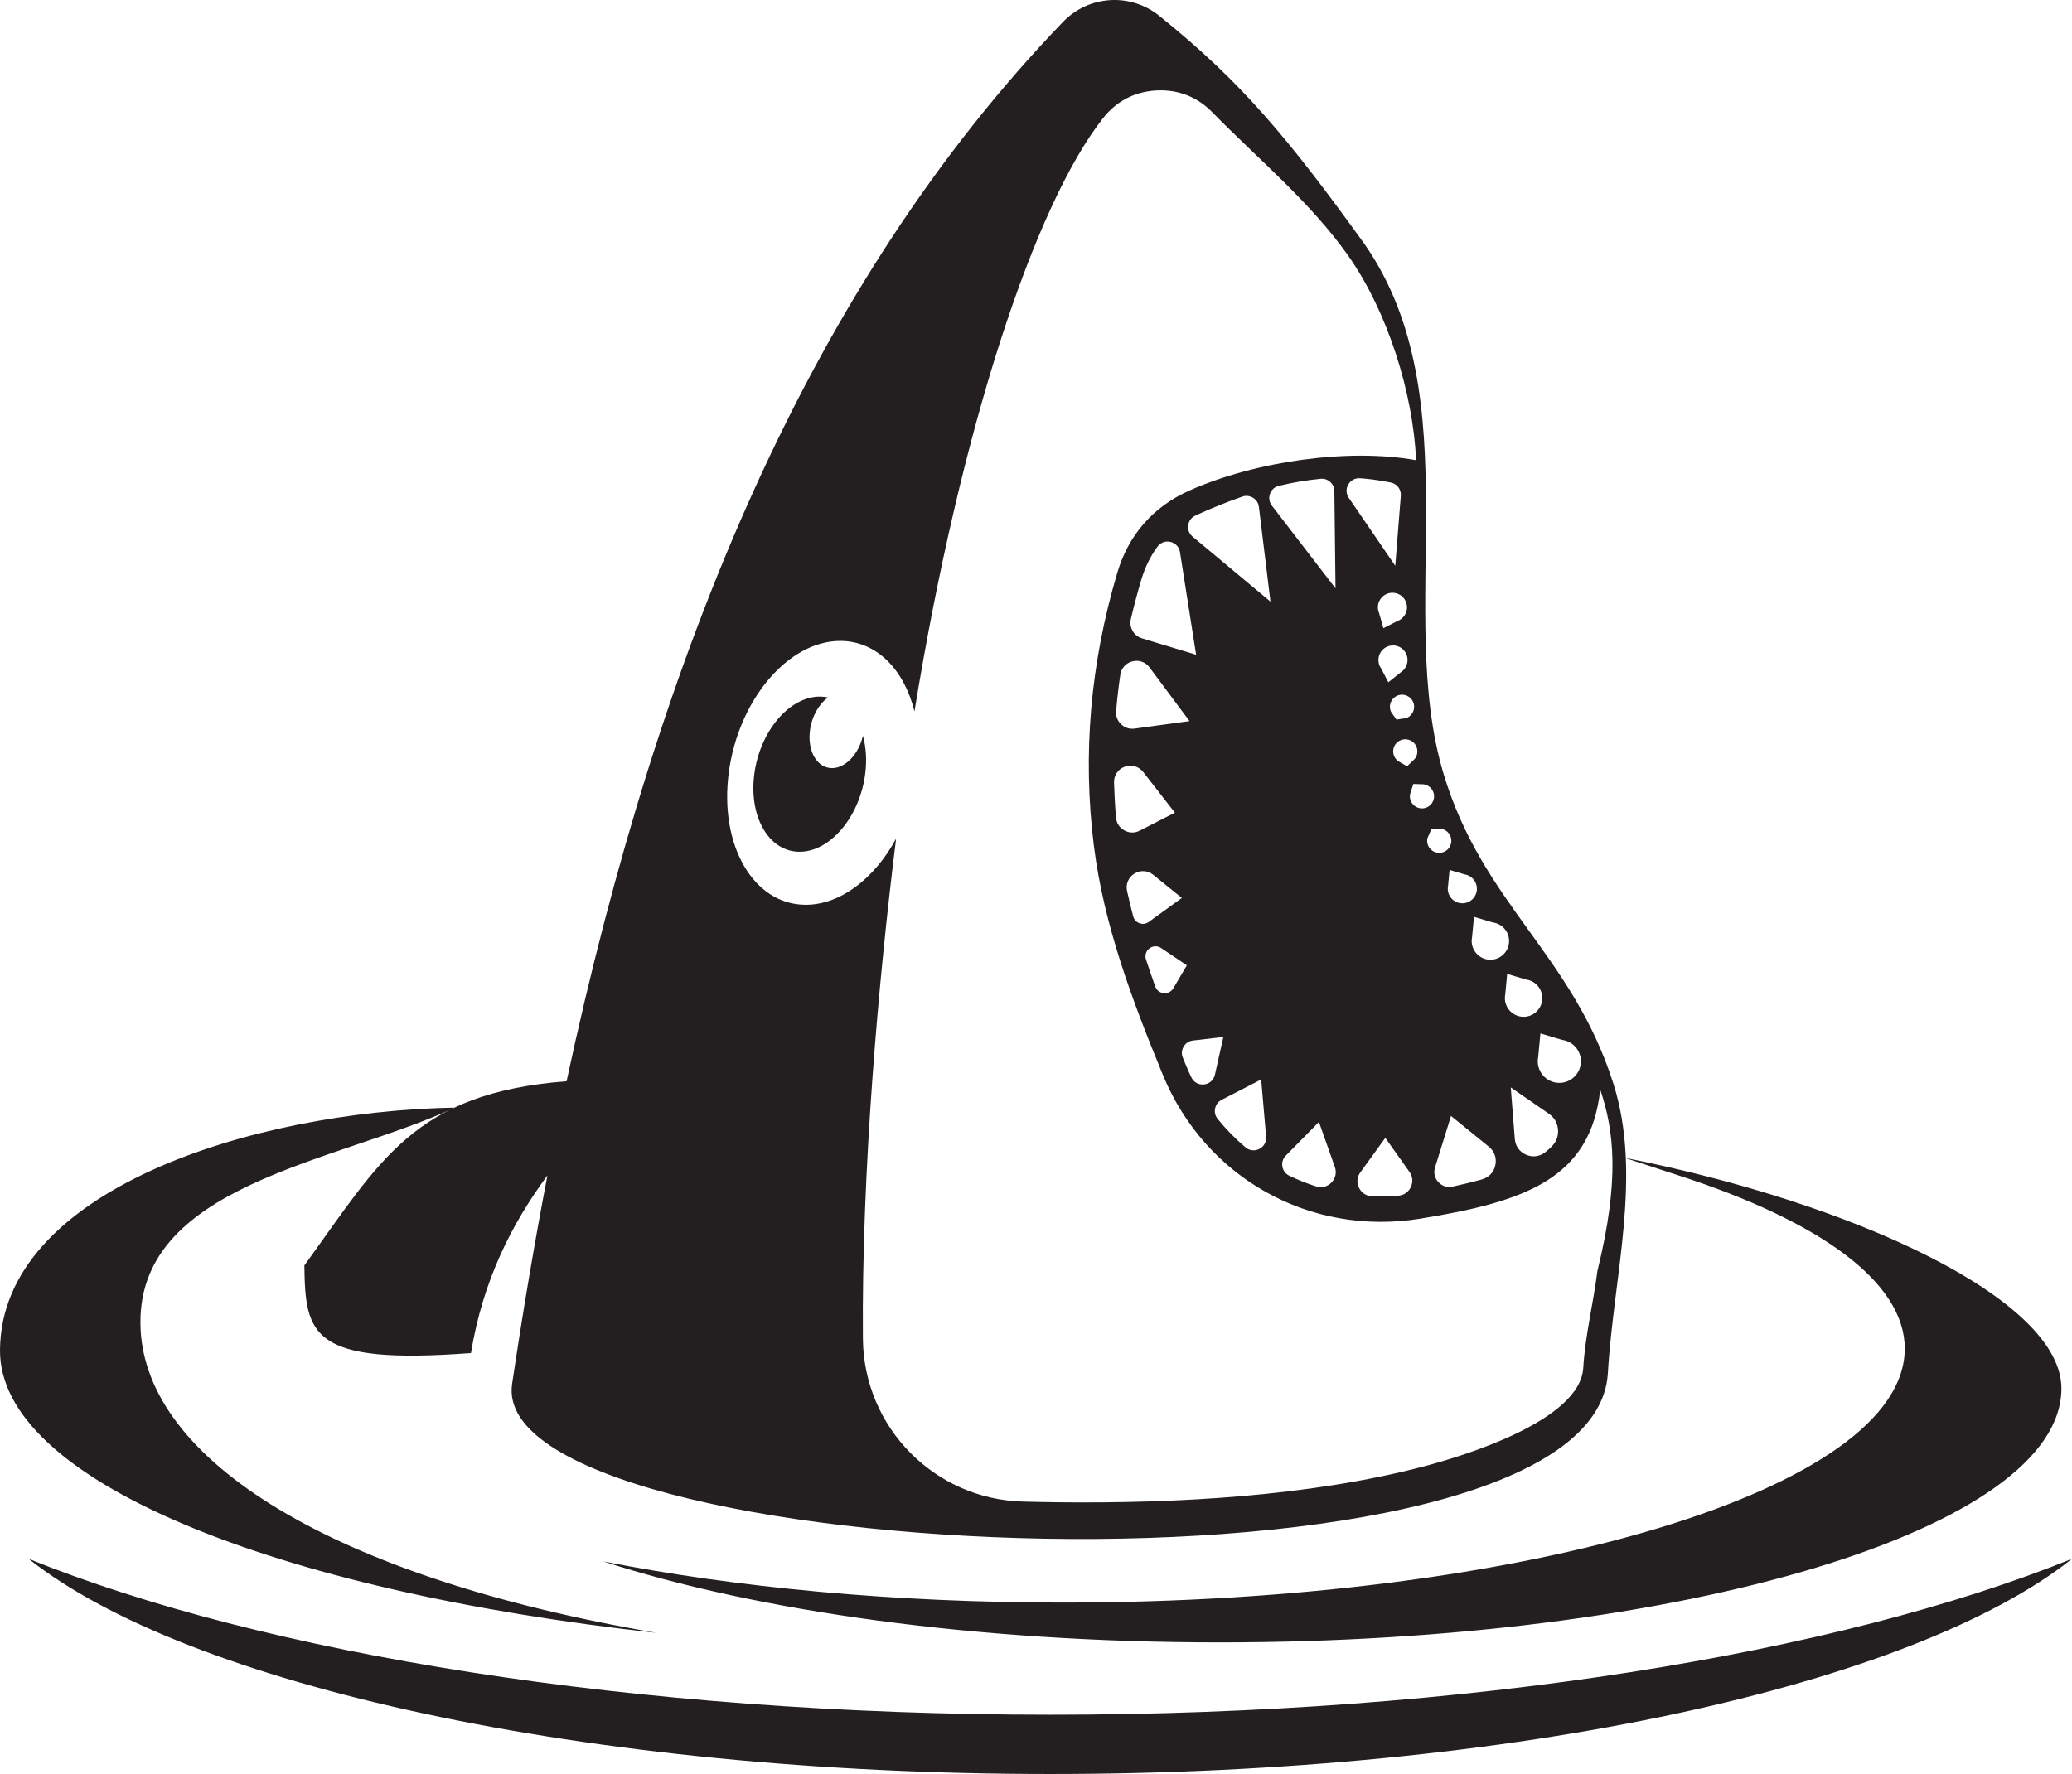
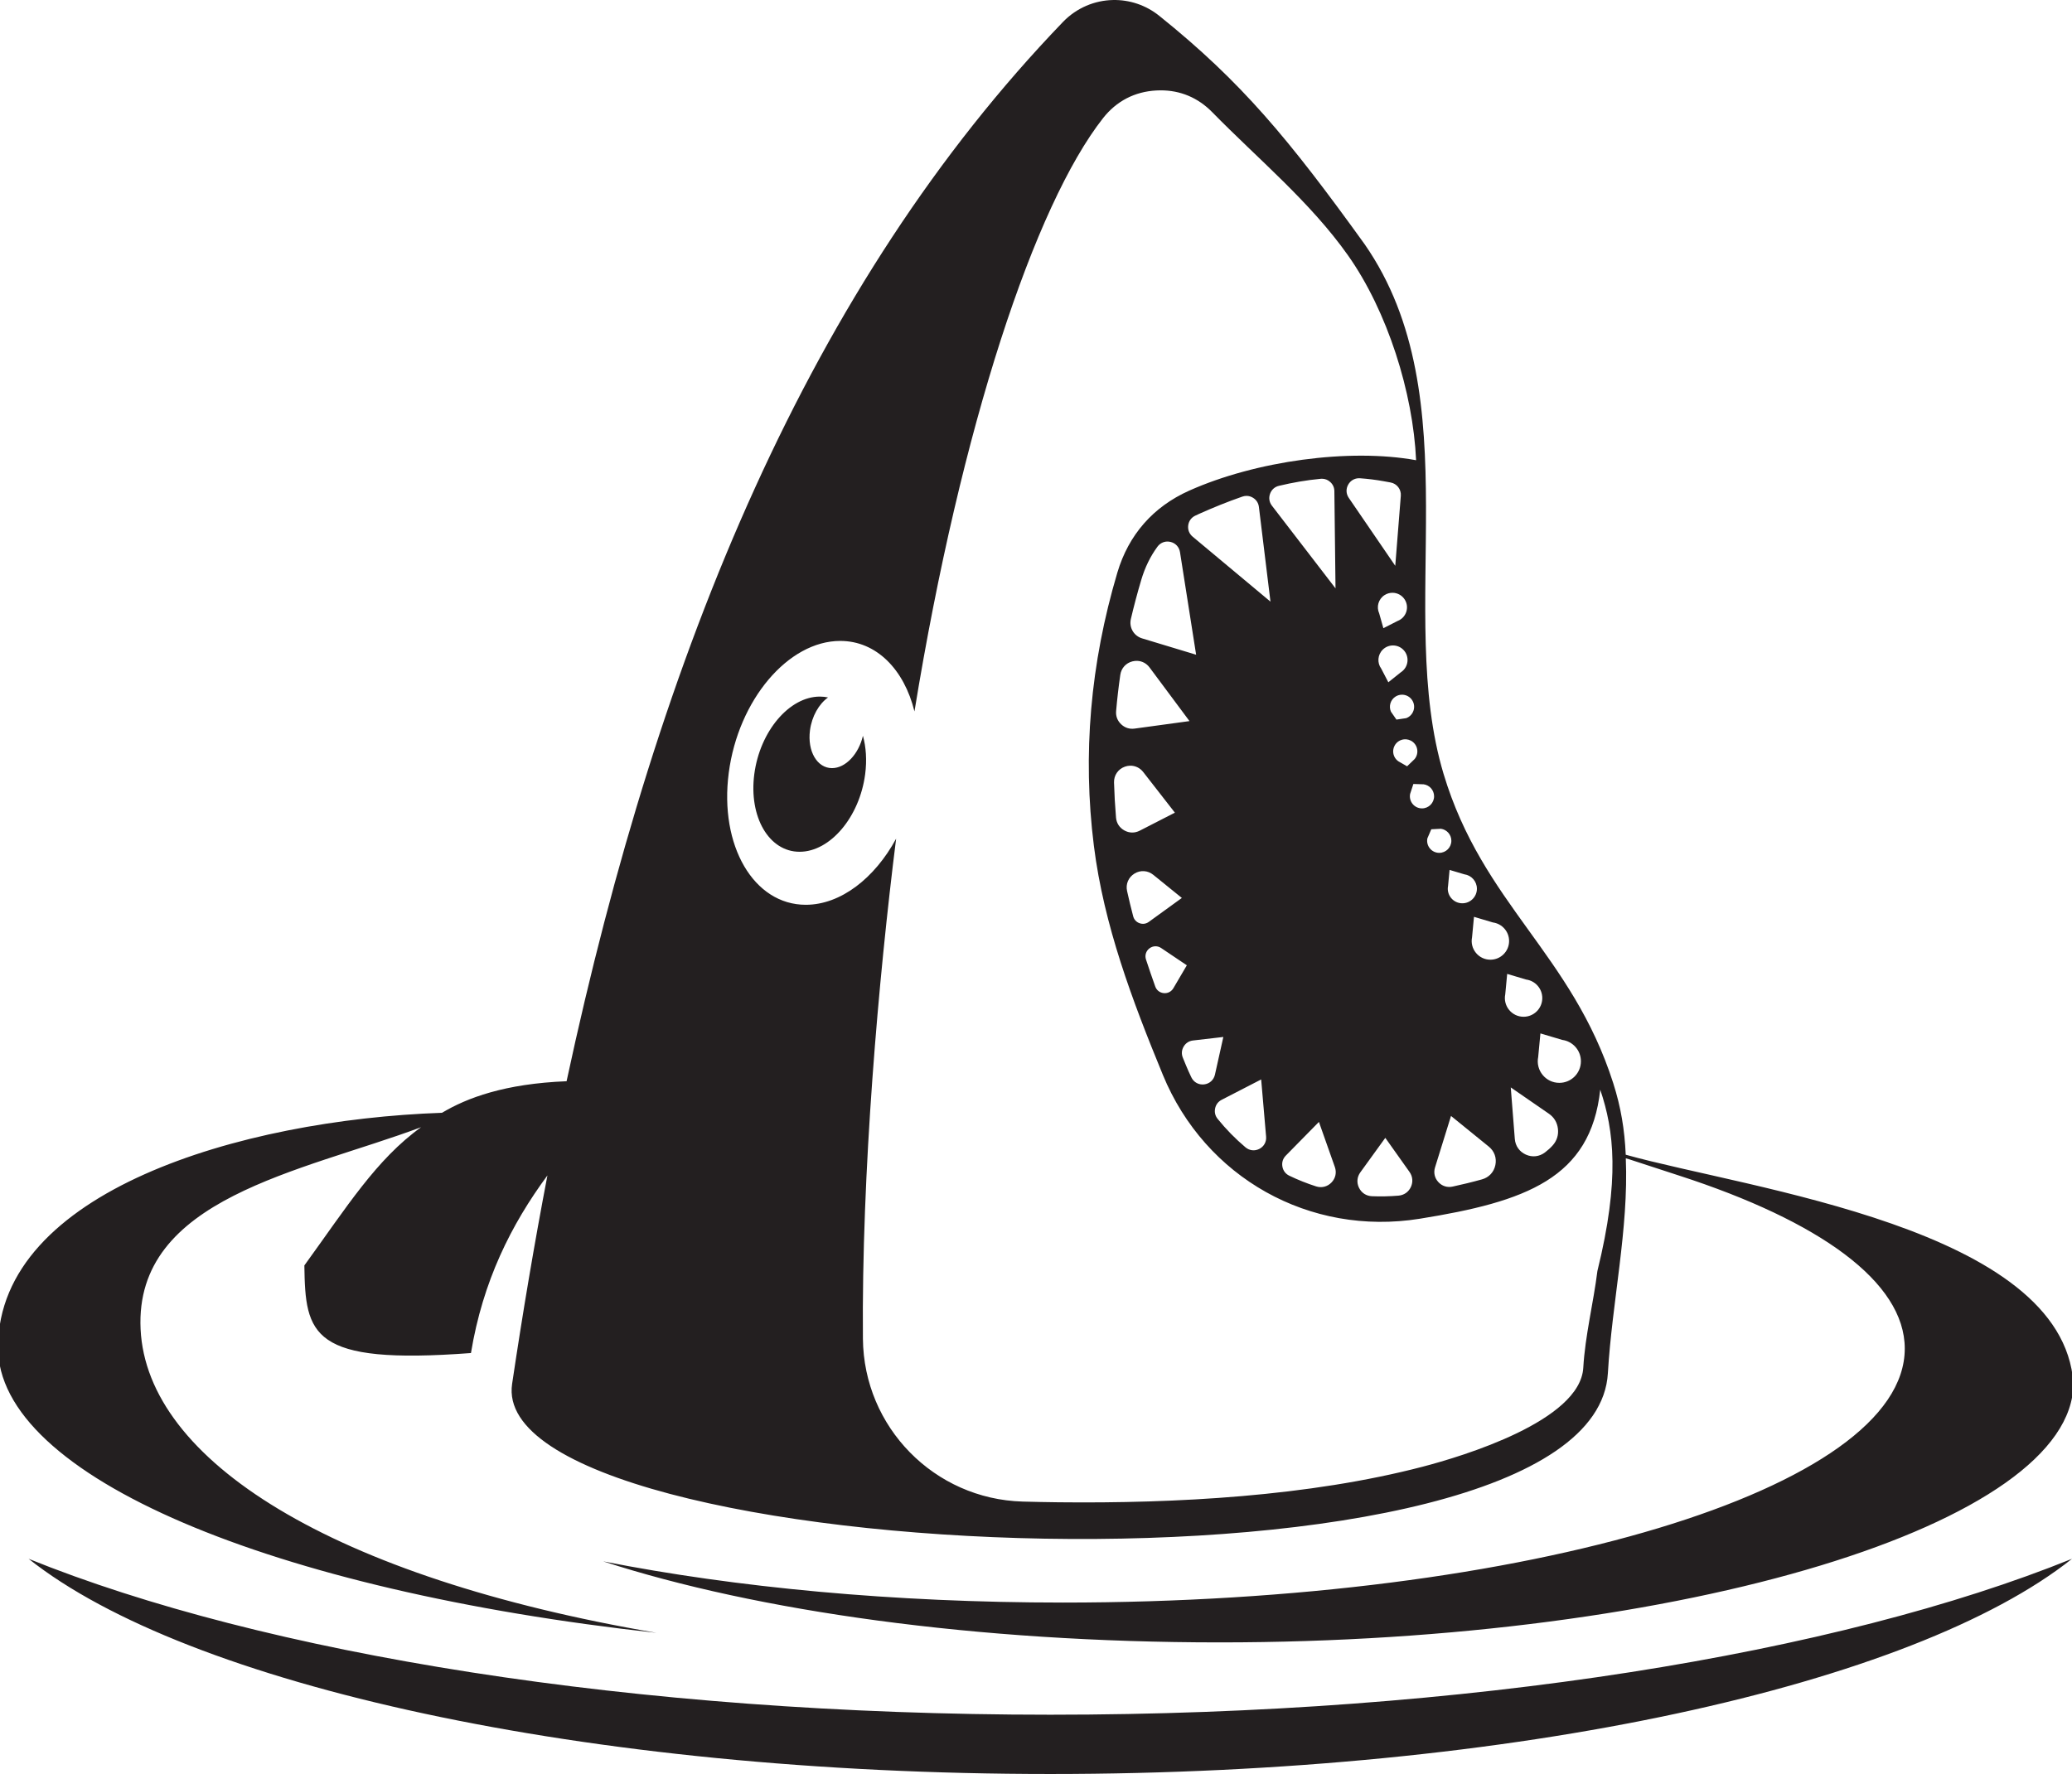
- <svg xmlns="http://www.w3.org/2000/svg" viewBox="0 0 845.847 724.379" height="724.379" width="845.847" xml:space="preserve" id="svg1126" version="1.1">
+ <svg xmlns="http://www.w3.org/2000/svg" version="1.1" id="svg1126" xml:space="preserve" width="845.847" height="724.379" viewBox="0 0 845.847 724.379">
  <defs id="defs1130">
-     <clipPath id="clipPath1142" clipPathUnits="userSpaceOnUse">
-       <path id="path1140" d="M 0,660 H 660 V 0 H 0 Z" />
+     <clipPath clipPathUnits="userSpaceOnUse" id="clipPath1142">
+       <path d="M 0,660 H 660 V 0 H 0 Z" id="path1140" />
    </clipPath>
  </defs>
-   <g transform="matrix(1.333333,0,0,-1.333333,-17.59467,803.5857)" id="g1134">
-     <path id="path1236" style="fill:#231f20;fill-opacity:1;fill-rule:evenodd;stroke:none" d="M 214.175,102.64 C 114.714,119.632 58.174,155.462 56.243,195.607 54.106,240.06 116.247,246.549 152.486,263.492 89.551,262.327 13.585,237.877 13.196,189.271 12.877,149.44 96.93,115.514 214.175,102.64 m 433.406,22.667 C 575.878,96.294 462.449,77.557 334.766,77.557 c -127.682,0 -241.11,18.737 -312.812,47.75 48.503,-38.554 170.26,-65.902 312.812,-65.902 142.554,0 264.309,27.348 312.815,65.902 M 527.354,242.646 c 42.821,-13.888 69.026,-32.502 69.026,-52.965 0,-42.956 -115.397,-77.778 -257.743,-77.778 -51.943,0 -100.288,4.64 -140.756,12.617 47.059,-15.261 114.188,-24.812 188.721,-24.812 142.344,0 257.74,34.821 257.74,77.777 0,27.282 -63.387,56.774 -133.822,70.658 M 426.155,450.214 l 14.229,-20.803 1.7,21.436 c 0.158,1.974 -1.193,3.732 -3.143,4.086 l -2.049,0.374 c -2.434,0.443 -4.868,0.743 -7.296,0.913 -1.505,0.106 -2.854,-0.613 -3.603,-1.924 -0.751,-1.31 -0.69,-2.835 0.162,-4.082 m -32.595,0.388 c -4.499,-1.559 -8.922,-3.355 -13.246,-5.289 -0.408,-0.183 -0.809,-0.371 -1.205,-0.565 -1.204,-0.591 -1.963,-1.661 -2.124,-2.991 -0.158,-1.332 0.325,-2.551 1.354,-3.411 l 23.837,-19.908 -3.541,28.997 c -0.145,1.193 -0.763,2.159 -1.781,2.796 -1.02,0.636 -2.161,0.765 -3.294,0.371 m 28.533,-28.101 -0.353,29.773 c -0.012,1.112 -0.444,2.066 -1.273,2.81 -0.827,0.746 -1.82,1.075 -2.928,0.972 -4.292,-0.401 -8.554,-1.143 -12.765,-2.15 -1.306,-0.313 -2.282,-1.192 -2.731,-2.457 -0.447,-1.265 -0.24,-2.562 0.577,-3.626 z m -59.242,-15.309 16.563,-5.014 -4.938,31.41 c -0.247,1.565 -1.349,2.763 -2.887,3.138 -1.54,0.376 -3.068,-0.18 -4.009,-1.455 -2.17,-2.951 -3.83,-6.342 -4.962,-10.16 -1.185,-3.986 -2.247,-7.986 -3.185,-11.998 -0.6,-2.571 0.891,-5.155 3.418,-5.921 m -2.277,-27.637 16.809,2.299 -12.23,16.432 c -1.234,1.656 -3.234,2.366 -5.238,1.859 -2.001,-0.507 -3.421,-2.084 -3.717,-4.13 -0.531,-3.682 -0.96,-7.376 -1.279,-11.077 -0.137,-1.566 0.395,-2.969 1.533,-4.051 1.138,-1.083 2.565,-1.545 4.122,-1.332 m 1.568,-31.265 10.769,5.519 -9.696,12.448 c -1.349,1.734 -3.563,2.376 -5.63,1.633 -2.068,-0.743 -3.368,-2.648 -3.307,-4.843 0.102,-3.57 0.304,-7.148 0.608,-10.732 0.145,-1.71 1.052,-3.114 2.553,-3.947 1.502,-0.833 3.175,-0.86 4.703,-0.078 m 2.787,-27.93 10.117,7.331 -8.753,7.087 c -1.679,1.361 -3.932,1.506 -5.77,0.368 -1.838,-1.136 -2.718,-3.212 -2.252,-5.325 0.571,-2.595 1.198,-5.18 1.875,-7.752 0.269,-1.012 0.958,-1.76 1.942,-2.114 0.985,-0.351 1.993,-0.207 2.841,0.405 m 7.522,-20.31 4.118,7.015 -7.863,5.292 c -1.109,0.747 -2.507,0.709 -3.572,-0.096 -1.068,-0.806 -1.486,-2.14 -1.071,-3.41 0.906,-2.772 1.856,-5.534 2.837,-8.28 0.413,-1.153 1.393,-1.911 2.611,-2.027 1.216,-0.114 2.321,0.452 2.94,1.506 m 104.537,-46.154 c 0.169,-2.158 1.415,-3.922 3.389,-4.808 1.977,-0.887 4.123,-0.638 5.846,0.671 0.895,0.68 1.684,1.389 2.345,2.13 1.295,1.449 1.847,3.196 1.619,5.127 -0.231,1.929 -1.178,3.502 -2.778,4.604 l -11.662,8.049 z m -24.425,-8.725 c -0.499,-1.612 -0.134,-3.242 1.005,-4.485 1.142,-1.244 2.733,-1.749 4.381,-1.39 2.825,0.612 5.898,1.35 8.989,2.21 2.131,0.594 3.647,2.215 4.097,4.379 0.452,2.166 -0.293,4.257 -2.01,5.65 l -11.569,9.395 z m -22.871,-1.515 c -1.023,-1.412 -1.174,-3.15 -0.412,-4.718 0.762,-1.569 2.222,-2.523 3.964,-2.593 2.678,-0.109 5.389,-0.052 8.119,0.175 1.698,0.14 3.084,1.108 3.802,2.651 0.717,1.545 0.564,3.226 -0.421,4.615 l -7.407,10.436 z m -12.679,15.444 -10.14,-10.318 c -0.895,-0.913 -1.265,-2.095 -1.045,-3.354 0.221,-1.261 0.967,-2.247 2.118,-2.803 2.644,-1.272 5.378,-2.364 8.188,-3.266 1.709,-0.548 3.466,-0.108 4.718,1.18 1.25,1.288 1.638,3.057 1.039,4.75 z m -29.782,6.77 c -1.062,-0.547 -1.754,-1.454 -2.002,-2.624 -0.246,-1.172 0.022,-2.279 0.771,-3.21 2.584,-3.198 5.442,-6.111 8.53,-8.717 1.215,-1.025 2.838,-1.207 4.248,-0.474 1.41,0.729 2.2,2.158 2.063,3.741 l -1.511,17.521 z m 104.286,18.345 -6.688,1.991 -0.683,-7.22 c -0.823,-4.07 2.28,-7.921 6.474,-7.921 3.649,0 6.606,2.956 6.606,6.606 0,3.35 -2.491,6.106 -5.709,6.544 m -11.068,18.49 -5.798,1.726 -0.592,-6.261 c -0.713,-3.53 1.976,-6.867 5.613,-6.867 3.163,0 5.728,2.563 5.728,5.725 0,2.908 -2.161,5.297 -4.951,5.677 m -10.16,17.478 -5.801,1.726 -0.592,-6.262 c -0.712,-3.529 1.977,-6.868 5.616,-6.868 3.162,0 5.726,2.565 5.726,5.727 0,2.907 -2.161,5.298 -4.949,5.677 m -8.762,14.749 -4.514,1.344 -0.462,-4.875 c -0.555,-2.747 1.54,-5.346 4.372,-5.346 2.462,0 4.46,1.996 4.46,4.46 0,2.261 -1.685,4.123 -3.856,4.417 m -7.172,13.945 -2.941,-0.152 -1.195,-2.782 c -0.462,-2.283 1.279,-4.442 3.633,-4.442 2.046,0 3.707,1.658 3.707,3.705 0,1.88 -1.4,3.426 -3.204,3.671 m -5.286,13.617 -3.139,0.101 -0.994,-3.034 c -0.463,-2.283 1.278,-4.444 3.63,-4.444 2.048,0 3.706,1.66 3.706,3.705 0,1.881 -1.398,3.428 -3.203,3.672 m -7.788,7.078 2.729,-1.563 2.298,2.216 c 1.477,1.801 0.954,4.524 -1.125,5.628 -1.81,0.959 -4.052,0.27 -5.01,-1.538 -0.882,-1.661 -0.372,-3.682 1.108,-4.743 m -2.214,15.158 1.677,-2.418 2.992,0.444 c 2.186,0.808 3.107,3.425 1.869,5.427 -1.075,1.741 -3.359,2.279 -5.099,1.203 -1.6,-0.99 -2.18,-2.991 -1.439,-4.656 m -2.979,13.192 2.174,-4.18 3.825,3.059 c 2.36,1.512 2.771,4.824 0.804,6.86 -1.713,1.769 -4.537,1.816 -6.307,0.103 -1.624,-1.572 -1.794,-4.076 -0.496,-5.842 m -0.625,16.914 1.283,-4.533 4.363,2.222 c 2.618,1.003 3.691,4.164 2.173,6.556 -1.32,2.079 -4.074,2.695 -6.153,1.376 -1.911,-1.211 -2.582,-3.629 -1.666,-5.621 m -47.715,-129.721 -9.281,-1.075 c -1.235,-0.142 -2.235,-0.791 -2.867,-1.863 -0.634,-1.069 -0.719,-2.261 -0.249,-3.41 0.314,-0.765 0.627,-1.53 0.939,-2.291 0.523,-1.273 1.081,-2.521 1.673,-3.742 0.725,-1.499 2.25,-2.336 3.905,-2.142 1.653,0.191 2.945,1.356 3.308,2.981 z M 264.214,389.358 c -9.373,0 -18.362,-10.638 -20.076,-23.76 -1.713,-13.125 4.496,-23.764 13.871,-23.764 9.374,0 18.362,10.639 20.076,23.764 0.557,4.275 0.273,8.285 -0.685,11.752 -1.305,-5.599 -5.308,-9.901 -9.466,-9.901 -4.56,0 -7.58,5.176 -6.748,11.561 0.565,4.33 2.758,8.103 5.534,10.083 -0.806,0.175 -1.642,0.265 -2.506,0.265 m 182.551,72.393 c -0.927,20.645 -8.738,45.573 -20.844,62.722 -11.532,16.334 -27.551,29.543 -41.57,43.856 -4.649,4.744 -10.498,7.017 -17.131,6.655 -6.63,-0.362 -12.2,-3.256 -16.304,-8.477 -20.849,-26.54 -43.455,-94.074 -57.738,-181.685 -3.16,12.835 -11.641,21.586 -22.726,21.586 -15.94,0 -31.223,-18.089 -34.137,-40.405 -2.913,-22.315 7.646,-40.405 23.585,-40.405 10.696,0 21.097,8.146 27.662,20.248 -5.395,-42.925 -10.613,-102.347 -10.167,-153.157 0.238,-27.067 21.855,-49.101 48.911,-49.855 3.653,-0.102 7.305,-0.174 10.954,-0.215 35.864,-0.4 76.757,1.811 111.549,10.903 12.255,3.201 48.197,14.019 49.141,30.298 0.571,9.851 3.102,19.843 4.324,29.626 6.912,28.035 5.091,43.064 0.867,55.528 -2.92,-27.144 -22.752,-34.305 -55.275,-39.524 -33.668,-5.399 -65.662,12.528 -78.634,44.061 -9.394,22.838 -18.073,45.838 -21.122,70.137 -3.501,27.904 -1.095,55.791 7.185,83.68 3.434,11.57 10.969,20.17 21.986,25.096 20.383,9.116 49.1,13.039 69.484,9.327 M 169.988,178.866 c 3.235,21.729 6.824,43.027 10.816,63.853 -11.103,-15.053 -19.787,-32.366 -23.413,-54.399 -49.079,-3.678 -50.707,5.574 -51.01,26.827 23.205,32.01 33.535,52.818 80.284,56.416 28.439,132.385 74.79,244.16 151.968,324.391 7.887,8.197 20.623,9.014 29.492,1.891 25.157,-20.201 39.665,-37.718 62.888,-69.957 32.801,-47.241 9.231,-112.531 24.169,-162.222 11.961,-39.794 39.304,-55.118 51.944,-94.704 9.007,-28.203 0.07,-59.248 -1.645,-88.806 -4.329,-74.605 -343.854,-59.456 -335.493,-3.29" />
-   </g>
+   <path id="path1236" d="M 454.408,0.006 C 446.915,0.146 439.503,3.174 433.916,8.98 331.012,115.955 269.212,264.989 231.293,441.502 c -25.312,1.009 -40.653,6.809 -50.859,12.887 C 97.758,457.282 -0.308,486.628 -0.814,549.868 -1.239,602.976 111.646,649.567 267.973,666.732 135.358,644.076 59.971,596.303 57.396,542.777 54.818,489.16 123.064,478.545 171.877,460.285 h 0.014 c -18.254,13.13 -30.23,32.418 -47.643,56.438 0.404,28.337 2.573,40.674 68.012,35.77 4.835,-29.377 16.413,-52.461 31.217,-72.531 -5.323,27.768 -10.107,56.165 -14.42,85.137 -11.148,74.888 441.552,95.087 447.324,-4.387 1.679,-28.935 8.536,-58.936 7.316,-87.725 l 1.328,0.371 20.52,6.701 c 57.095,18.517 92.033,43.335 92.033,70.619 0,57.275 -153.862,103.703 -343.656,103.703 -69.257,0 -133.718,-6.186 -187.676,-16.822 62.745,20.348 152.252,33.084 251.629,33.084 189.792,0 348.536,-48.531 348.536,-105.806 -4.308,-63.377 -132.411,-79.242 -182.739,-93.329 -0.469,-10.241 -1.96,-19.379 -5.098,-29.205 C 641.721,389.521 605.262,369.09 589.314,316.031 569.397,249.777 600.825,162.722 557.09,99.734 526.126,56.749 506.781,33.394 473.238,6.459 467.695,2.007 461.02,-0.118 454.408,0.006 Z M 473.678,36.891 c 8.167,-0.042 15.384,2.994 21.195,8.924 18.692,19.084 40.052,36.696 55.428,58.475 16.141,22.865 26.555,56.102 27.791,83.629 -27.179,-4.949 -65.467,0.281 -92.645,12.436 -14.689,6.568 -24.736,18.034 -29.314,33.461 -11.04,37.185 -14.248,74.369 -9.58,111.574 4.065,32.399 15.637,63.065 28.162,93.516 17.296,42.044 59.955,65.947 104.846,58.748 43.364,-6.959 69.806,-16.507 73.699,-52.699 5.632,16.619 8.06,36.657 -1.156,74.037 -1.629,13.044 -5.004,26.367 -5.766,39.502 -1.259,21.705 -49.181,36.13 -65.521,40.398 -46.389,12.123 -100.912,15.07 -148.73,14.537 -4.865,-0.055 -9.735,-0.151 -14.605,-0.287 -36.075,-1.005 -64.897,-30.383 -65.215,-66.473 -0.595,-67.747 6.363,-146.978 13.557,-204.211 -8.753,16.136 -22.621,26.998 -36.883,26.998 -21.252,0 -35.331,-24.12 -31.447,-53.873 3.885,-29.755 24.262,-53.873 45.516,-53.873 14.78,0 26.087,11.668 30.301,28.781 19.044,-116.815 49.186,-206.861 76.984,-242.248 5.472,-6.961 12.898,-10.818 21.738,-11.301 0.553,-0.03 1.102,-0.048 1.646,-0.051 z m 80.781,158.4 c 0.243,-0.016 0.489,-0.016 0.74,0.002 3.237,0.227 6.483,0.626 9.729,1.217 l 2.732,0.498 c 2.6,0.472 4.402,2.817 4.191,5.449 l -2.268,28.58 -18.973,-27.736 c -1.136,-1.663 -1.216,-3.697 -0.215,-5.443 0.874,-1.53 2.36,-2.454 4.062,-2.566 z m -14.789,0.195 c 1.258,0.006 2.393,0.45 3.357,1.32 1.105,0.992 1.681,2.265 1.697,3.748 l 0.471,39.697 -25.963,-33.764 c -1.089,-1.419 -1.366,-3.147 -0.77,-4.834 0.599,-1.687 1.899,-2.86 3.641,-3.277 5.615,-1.343 11.297,-2.331 17.02,-2.865 0.185,-0.017 0.367,-0.026 0.547,-0.025 z m -30.822,6.998 c 0.934,-0.003 1.847,0.263 2.697,0.793 1.357,0.849 2.18,2.138 2.373,3.729 l 4.723,38.662 -31.783,-26.543 c -1.372,-1.147 -2.015,-2.773 -1.805,-4.549 0.215,-1.773 1.227,-3.2 2.832,-3.988 0.528,-0.259 1.061,-0.508 1.605,-0.752 5.765,-2.579 11.663,-4.974 17.662,-7.053 0.567,-0.197 1.135,-0.297 1.695,-0.299 z m -32.516,18.652 c 0.499,-0.026 1.012,0.023 1.525,0.148 2.051,0.5 3.52,2.097 3.85,4.184 l 6.584,41.879 -22.084,-6.684 c -3.369,-1.021 -5.359,-4.468 -4.559,-7.896 1.251,-5.349 2.668,-10.681 4.248,-15.996 1.509,-5.091 3.722,-9.612 6.615,-13.547 0.941,-1.275 2.322,-2.011 3.82,-2.088 z m 92.262,20.916 c 1.907,0.055 3.754,1.025 4.854,2.758 2.024,3.189 0.594,7.405 -2.896,8.742 l -5.818,2.963 -1.709,-6.045 c -1.221,-2.656 -0.327,-5.879 2.221,-7.494 1.04,-0.659 2.205,-0.957 3.35,-0.924 z m 0.156,21.508 c 1.522,0.025 3.034,0.631 4.176,1.811 2.623,2.715 2.076,7.13 -1.07,9.146 l -5.102,4.078 -2.898,-5.572 c -1.731,-2.355 -1.503,-5.693 0.662,-7.789 1.18,-1.142 2.711,-1.699 4.232,-1.674 z m -104.471,6.291 c 1.954,0.085 3.762,1.03 4.996,2.686 l 16.307,21.91 -22.412,3.064 c -2.076,0.284 -3.979,-0.331 -5.496,-1.775 -1.517,-1.443 -2.226,-3.312 -2.043,-5.4 0.425,-4.935 0.997,-9.86 1.705,-14.77 0.395,-2.728 2.287,-4.832 4.955,-5.508 0.668,-0.169 1.337,-0.235 1.988,-0.207 z m 108.26,13.818 c 1.585,0.064 3.11,0.887 4.006,2.338 1.651,2.669 0.422,6.159 -2.492,7.236 l -3.988,0.592 -2.236,-3.223 c -0.988,-2.22 -0.215,-4.889 1.918,-6.209 0.87,-0.538 1.842,-0.773 2.793,-0.734 z m -237.848,0.771 c -12.497,0 -24.484,14.184 -26.77,31.68 -2.284,17.5 5.996,31.686 18.496,31.686 12.499,0 24.482,-14.186 26.768,-31.686 0.743,-5.7 0.363,-11.045 -0.914,-15.668 -1.74,7.465 -7.077,13.201 -12.621,13.201 -6.08,0 -10.105,-6.903 -8.996,-15.416 0.753,-5.773 3.676,-10.803 7.377,-13.443 -1.075,-0.233 -2.188,-0.354 -3.34,-0.354 z m 238.691,17.439 c 0.238,-0.014 0.477,-0.011 0.717,0.01 0.64,0.056 1.279,0.239 1.883,0.559 2.772,1.472 3.469,5.103 1.5,7.504 l -3.064,2.953 -3.639,-2.084 c -1.973,-1.415 -2.653,-4.108 -1.477,-6.322 0.838,-1.582 2.414,-2.521 4.08,-2.619 z m -112.115,10.781 c 2.077,-0.069 4.075,0.846 5.424,2.58 l 12.928,16.598 -14.357,7.359 c -2.037,1.043 -4.269,1.007 -6.271,-0.104 -2.001,-1.111 -3.211,-2.984 -3.404,-5.264 -0.405,-4.779 -0.675,-9.549 -0.811,-14.309 -0.081,-2.927 1.653,-5.466 4.41,-6.457 0.689,-0.248 1.39,-0.381 2.082,-0.404 z m 115.711,7.463 4.186,0.135 c 2.407,0.325 4.271,2.388 4.271,4.896 0,2.727 -2.211,4.939 -4.941,4.939 -3.136,0 -5.459,-2.88 -4.842,-5.924 z m 11.234,18.291 c 2.405,0.327 4.271,2.388 4.271,4.895 -10e-6,2.729 -2.215,4.941 -4.943,4.941 -3.139,0 -5.46,-2.88 -4.844,-5.924 l 1.594,-3.709 z m 3.543,16.801 6.02,1.793 c 2.895,0.392 5.141,2.874 5.141,5.889 0,3.285 -2.665,5.947 -5.947,5.947 -3.776,0 -6.568,-3.466 -5.828,-7.129 z m -124.727,0.504 c 1.337,0.086 2.648,0.587 3.768,1.494 l 11.67,9.449 -13.49,9.775 c -1.131,0.816 -2.474,1.007 -3.787,0.539 -1.312,-0.472 -2.231,-1.469 -2.59,-2.818 -0.903,-3.429 -1.739,-6.876 -2.5,-10.336 -0.621,-2.817 0.553,-5.585 3.004,-7.1 1.225,-0.759 2.589,-1.089 3.926,-1.004 z m 134.693,18.652 7.734,2.303 c 3.717,0.505 6.6,3.692 6.6,7.568 0,4.216 -3.419,7.637 -7.635,7.637 -4.852,0 -8.438,-4.453 -7.488,-9.158 z m -130.113,12.025 c 0.828,-0.022 1.665,0.213 2.404,0.711 l 10.484,7.057 -5.492,9.354 c -0.825,1.405 -2.299,2.16 -3.92,2.008 -1.624,-0.155 -2.93,-1.166 -3.48,-2.703 -1.308,-3.661 -2.575,-7.343 -3.783,-11.039 -0.553,-1.693 0.004,-3.472 1.428,-4.547 0.71,-0.537 1.531,-0.818 2.359,-0.84 z m 143.664,11.279 7.73,2.301 c 3.72,0.507 6.602,3.693 6.602,7.57 0,4.216 -3.419,7.633 -7.637,7.633 -4.849,0 -8.435,-4.45 -7.484,-9.156 z m 13.57,24.301 8.918,2.654 c 4.291,0.584 7.611,4.258 7.611,8.725 0,4.867 -3.943,8.809 -8.809,8.809 -5.592,0 -9.728,-5.136 -8.631,-10.562 z m -129.441,1.453 -3.43,15.391 c -0.484,2.167 -2.206,3.72 -4.41,3.975 -2.207,0.259 -4.24,-0.859 -5.207,-2.857 -0.789,-1.628 -1.533,-3.291 -2.23,-4.988 -0.416,-1.015 -0.833,-2.035 -1.252,-3.055 -0.627,-1.532 -0.513,-3.122 0.332,-4.547 0.843,-1.429 2.176,-2.295 3.822,-2.484 z m 15.443,17.346 2.014,23.361 c 0.183,2.111 -0.87,4.014 -2.75,4.986 -1.88,0.977 -4.044,0.736 -5.664,-0.631 -4.117,-3.475 -7.928,-7.359 -11.373,-11.623 -0.999,-1.241 -1.355,-2.717 -1.027,-4.279 0.331,-1.56 1.252,-2.771 2.668,-3.5 z m 101.889,3.25 15.549,10.732 c 2.133,1.469 3.397,3.567 3.705,6.139 0.304,2.575 -0.432,4.904 -2.158,6.836 -0.881,0.988 -1.934,1.933 -3.127,2.84 -2.297,1.745 -5.159,2.077 -7.795,0.895 -2.632,-1.181 -4.294,-3.533 -4.52,-6.41 z m -24.389,11.652 15.426,12.525 c 2.289,1.857 3.282,4.645 2.68,7.533 -0.6,2.885 -2.62,5.048 -5.461,5.84 -4.121,1.147 -8.22,2.131 -11.986,2.947 -2.197,0.479 -4.319,-0.195 -5.842,-1.854 -1.519,-1.657 -2.005,-3.831 -1.34,-5.98 z m -53.924,2.439 6.504,18.414 c 0.799,2.257 0.282,4.617 -1.385,6.334 -1.669,1.717 -4.012,2.303 -6.291,1.572 -3.747,-1.203 -7.391,-2.658 -10.916,-4.354 -1.535,-0.741 -2.53,-2.057 -2.824,-3.738 -0.293,-1.679 0.199,-3.253 1.393,-4.471 z m 27.1,6.504 9.875,13.914 c 1.313,1.852 1.518,4.094 0.562,6.154 -0.957,2.057 -2.806,3.348 -5.07,3.535 -3.64,0.303 -7.254,0.378 -10.824,0.232 -2.323,-0.093 -4.269,-1.365 -5.285,-3.457 -1.016,-2.091 -0.815,-4.408 0.549,-6.291 z M 11.678,636.51 c 64.671,51.405 227.013,87.869 417.082,87.869 190.072,0 352.411,-36.464 417.086,-87.869 -95.604,38.684 -246.842,63.666 -417.086,63.666 -170.243,0 -321.479,-24.982 -417.082,-63.666 z" style="fill:#231f20;fill-opacity:1;fill-rule:evenodd;stroke:none;stroke-width:1.333" />
</svg>
